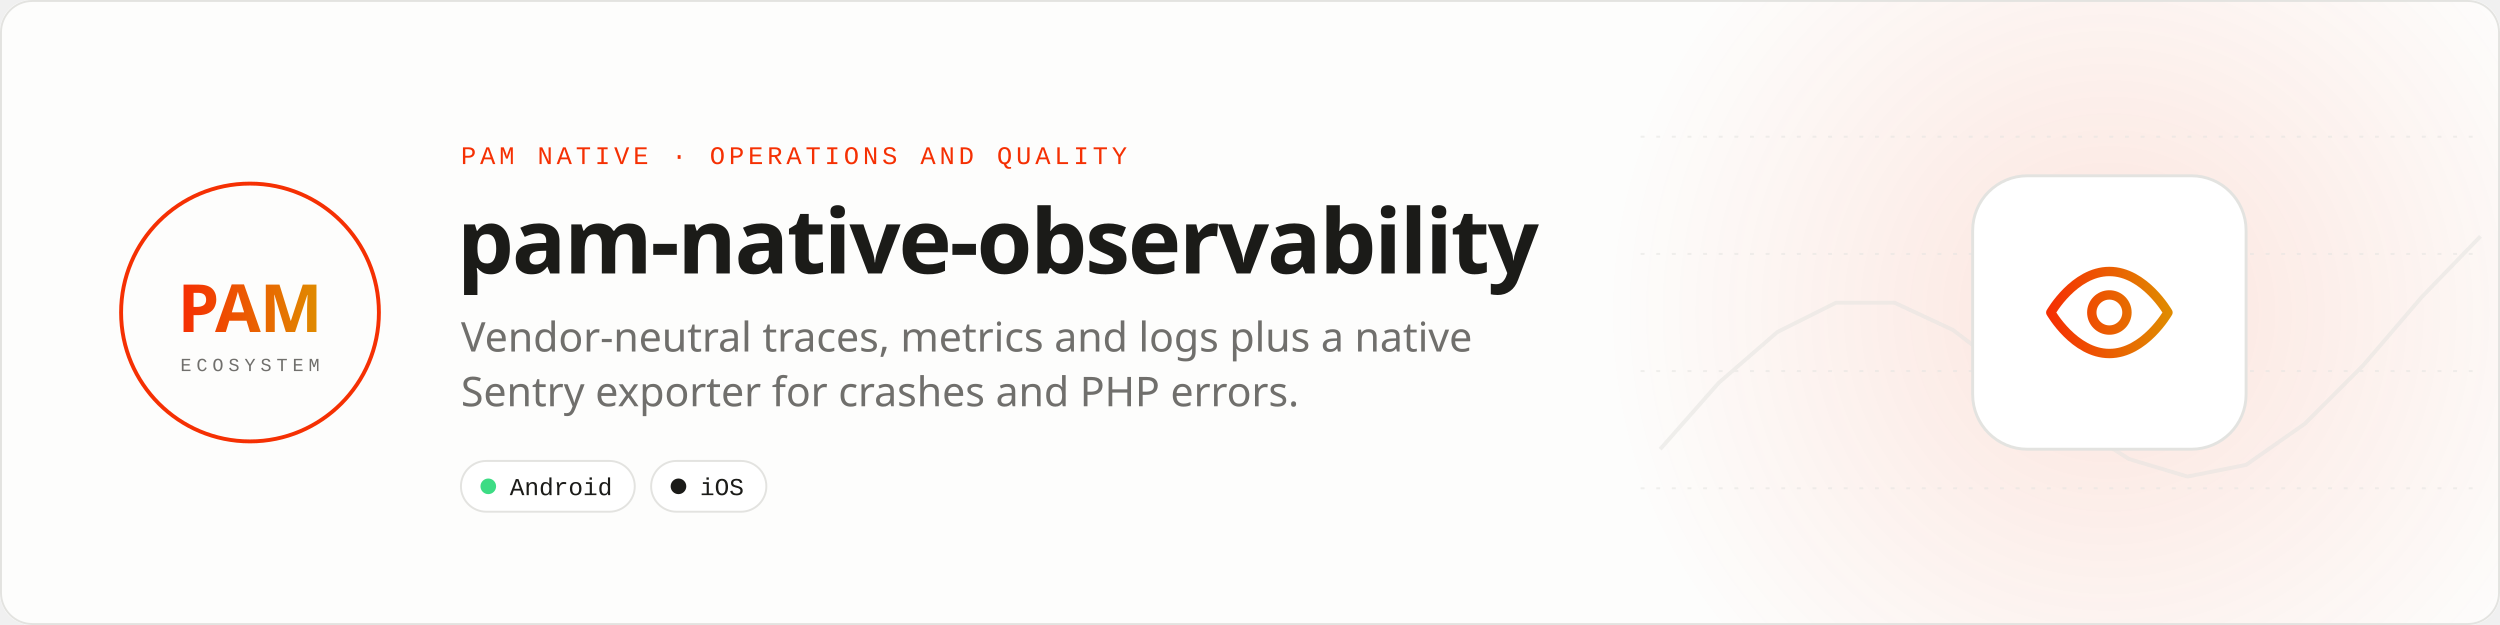
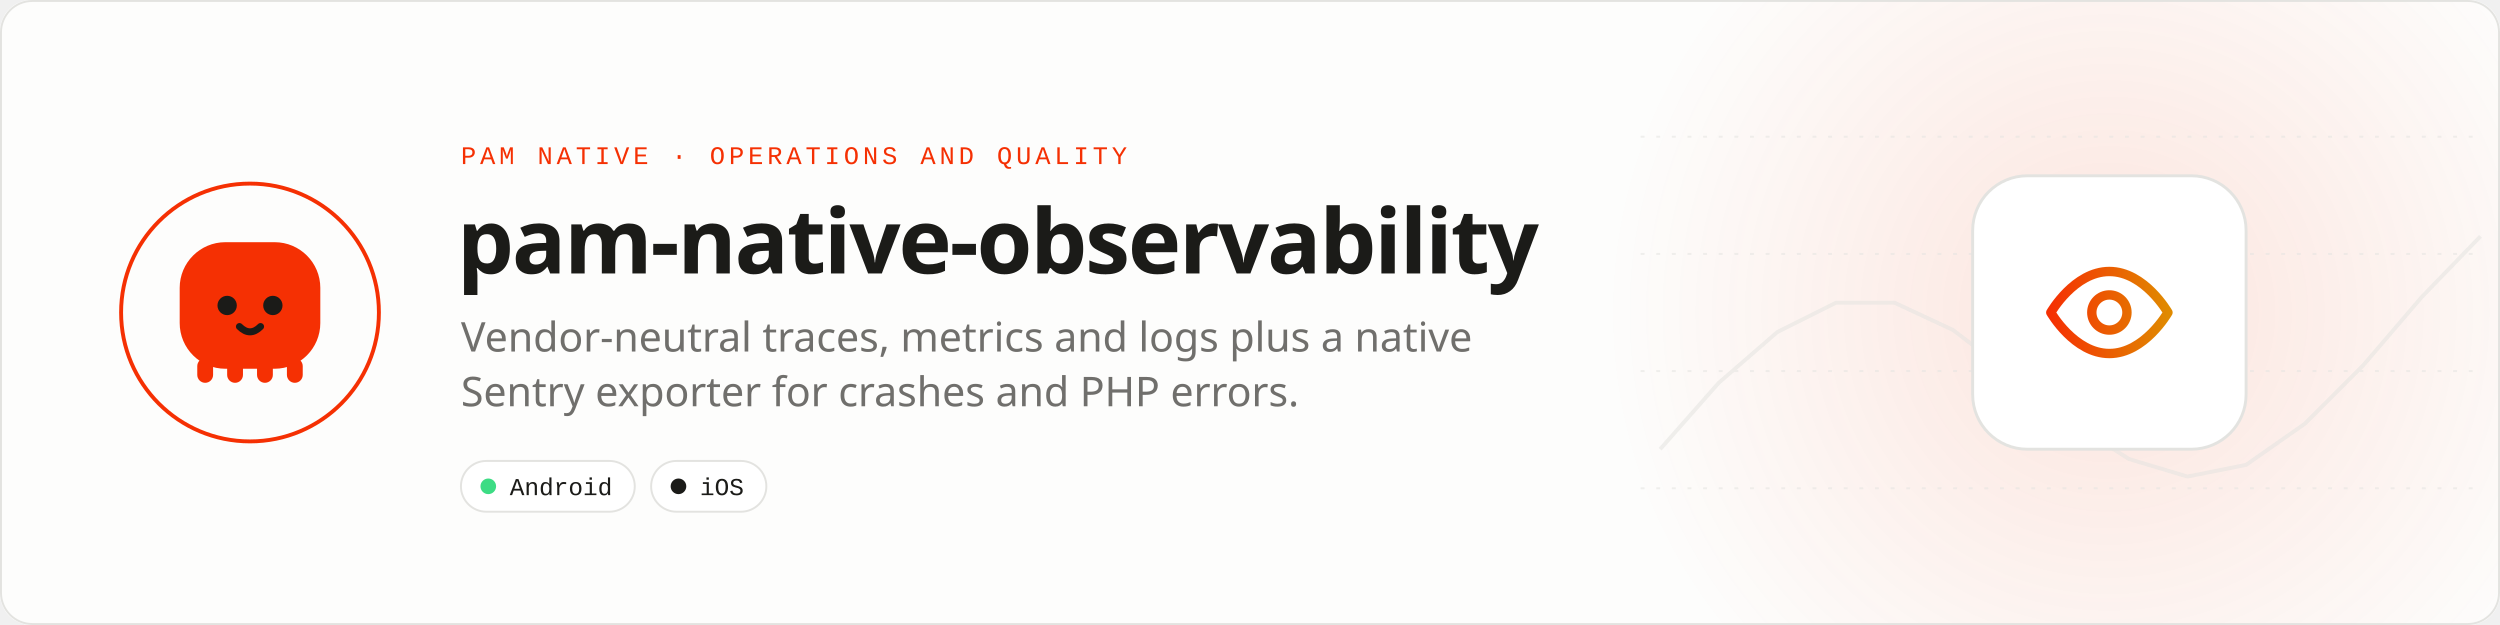
<svg xmlns="http://www.w3.org/2000/svg" viewBox="0 0 1280 320" width="1280" height="320" role="img" aria-label="pam-native-observability: Vendor-neutral traces, metrics and logs plus a native Sentry exporter for crashes and PHP errors.">
  <defs>
    <linearGradient id="pg" x1="0" y1="0" x2="1" y2="0">
      <stop offset="0" stop-color="#f53003" />
      <stop offset="1" stop-color="#e08a00" />
    </linearGradient>
    <radialGradient id="gl">
      <stop offset="0" stop-color="#f53003" stop-opacity=".12" />
      <stop offset="1" stop-color="#f53003" stop-opacity="0" />
    </radialGradient>
    <clipPath id="cl">
      <rect width="1280" height="320" rx="16" />
    </clipPath>
  </defs>
  <g clip-path="url(#cl)">
    <rect width="1280" height="320" fill="#fdfdfc" />
    <circle cx="1080" cy="160" r="260" fill="url(#gl)" />
    <g fill="none" stroke="#e3e3e0" opacity=".55">
      <path d="M840 70H1270" stroke-dasharray="2 6" />
      <path d="M840 130H1270" stroke-dasharray="2 6" />
      <path d="M840 190H1270" stroke-dasharray="2 6" />
      <path d="M840 250H1270" stroke-dasharray="2 6" />
      <path d="M850 230L880 196L910 170L940 155L970 155L1000 169L1030 192L1060 216L1090 235L1120 244L1150 238L1180 217L1210 187L1240 152L1270 121" stroke-width="2" stroke-dasharray="900">
        <animate attributeName="stroke-dashoffset" values="900;0;0" keyTimes="0;.5;1" dur="8s" repeatCount="indefinite" />
      </path>
    </g>
  </g>
  <rect x=".5" y=".5" width="1279" height="319" rx="16" fill="none" stroke="#e3e3e0" />
  <circle cx="128" cy="160" r="66" fill="#fdfdfc" stroke="#f53003" stroke-width="2" />
  <circle cx="128" cy="160" r="66" fill="none" stroke="#f53003">
    <animate attributeName="r" values="66;92" dur="3s" repeatCount="indefinite" />
    <animate attributeName="stroke-opacity" values=".5;0" dur="3s" repeatCount="indefinite" />
  </circle>
-   <text x="128" y="170" text-anchor="middle" font-family="-apple-system, BlinkMacSystemFont, 'Segoe UI', 'Noto Sans', Helvetica, Arial, sans-serif" font-weight="700" font-size="34" letter-spacing="-.5" fill="url(#pg)">PAM</text>
-   <text x="128" y="190" text-anchor="middle" font-family="ui-monospace, SFMono-Regular, 'SF Mono', Menlo, Consolas, 'Liberation Mono', monospace" font-size="9.5" letter-spacing="2.5" fill="#706f6c">ECOSYSTEM</text>
+   <g transform="translate(74 104.2) scale(.9)">
+     <rect x="30" y="88" width="9" height="14" rx="4.5" fill="#f53003" />
+     <rect x="47" y="88" width="9" height="14" rx="4.5" fill="#f53003" />
+     <rect x="64" y="88" width="9" height="14" rx="4.5" fill="#f53003" />
+     <rect x="81" y="88" width="9" height="14" rx="4.5" fill="#f53003" />
+     <rect x="20" y="22" width="80" height="72" rx="26" fill="#f53003" />
+     <circle cx="47" cy="58" r="5.5" fill="#1b1b18" />
+     <circle cx="73" cy="58" r="5.5" fill="#1b1b18" />
+     <path d="M54 70q6 6 12 0" stroke="#1b1b18" stroke-width="4" stroke-linecap="round" fill="none" />
+   </g>
  <text x="236" y="84" font-family="ui-monospace, SFMono-Regular, 'SF Mono', Menlo, Consolas, 'Liberation Mono', monospace" font-size="13" letter-spacing="2" fill="#f53003">PAM NATIVE · OPERATIONS AND QUALITY</text>
  <text x="234" y="140" font-family="-apple-system, BlinkMacSystemFont, 'Segoe UI', 'Noto Sans', Helvetica, Arial, sans-serif" font-weight="700" font-size="46" letter-spacing="-1" fill="#1b1b18">pam-native-observability</text>
  <text x="236" y="180" font-family="-apple-system, BlinkMacSystemFont, 'Segoe UI', 'Noto Sans', Helvetica, Arial, sans-serif" font-size="21" fill="#706f6c">Vendor-neutral traces, metrics and logs plus a native</text>
  <text x="236" y="208" font-family="-apple-system, BlinkMacSystemFont, 'Segoe UI', 'Noto Sans', Helvetica, Arial, sans-serif" font-size="21" fill="#706f6c">Sentry exporter for crashes and PHP errors.</text>
  <rect x="236" y="236" width="89" height="26" rx="13" fill="#ffffff" stroke="#e3e3e0" />
  <circle cx="250" cy="249" r="4" fill="#3ddc84" />
  <text x="261" y="253.5" font-family="ui-monospace, SFMono-Regular, 'SF Mono', Menlo, Consolas, 'Liberation Mono', monospace" font-size="12.5" fill="#1b1b18">Android</text>
  <rect x="333.375" y="236" width="59" height="26" rx="13" fill="#ffffff" stroke="#e3e3e0" />
  <circle cx="347.375" cy="249" r="4" fill="#1b1b18" />
  <text x="358.375" y="253.5" font-family="ui-monospace, SFMono-Regular, 'SF Mono', Menlo, Consolas, 'Liberation Mono', monospace" font-size="12.5" fill="#1b1b18">iOS</text>
  <rect x="1010" y="90" width="140" height="140" rx="28" fill="#ffffff" stroke="#e3e3e0" stroke-width="1.5" />
  <g transform="translate(1044 124) scale(3)" fill="none" stroke="url(#pg)" stroke-width="1.6" stroke-linecap="round" stroke-linejoin="round">
    <path d="M2 12s4-7 10-7 10 7 10 7-4 7-10 7S2 12 2 12zm10 3a3 3 0 1 0 0-6 3 3 0 0 0 0 6z" />
  </g>
</svg>
